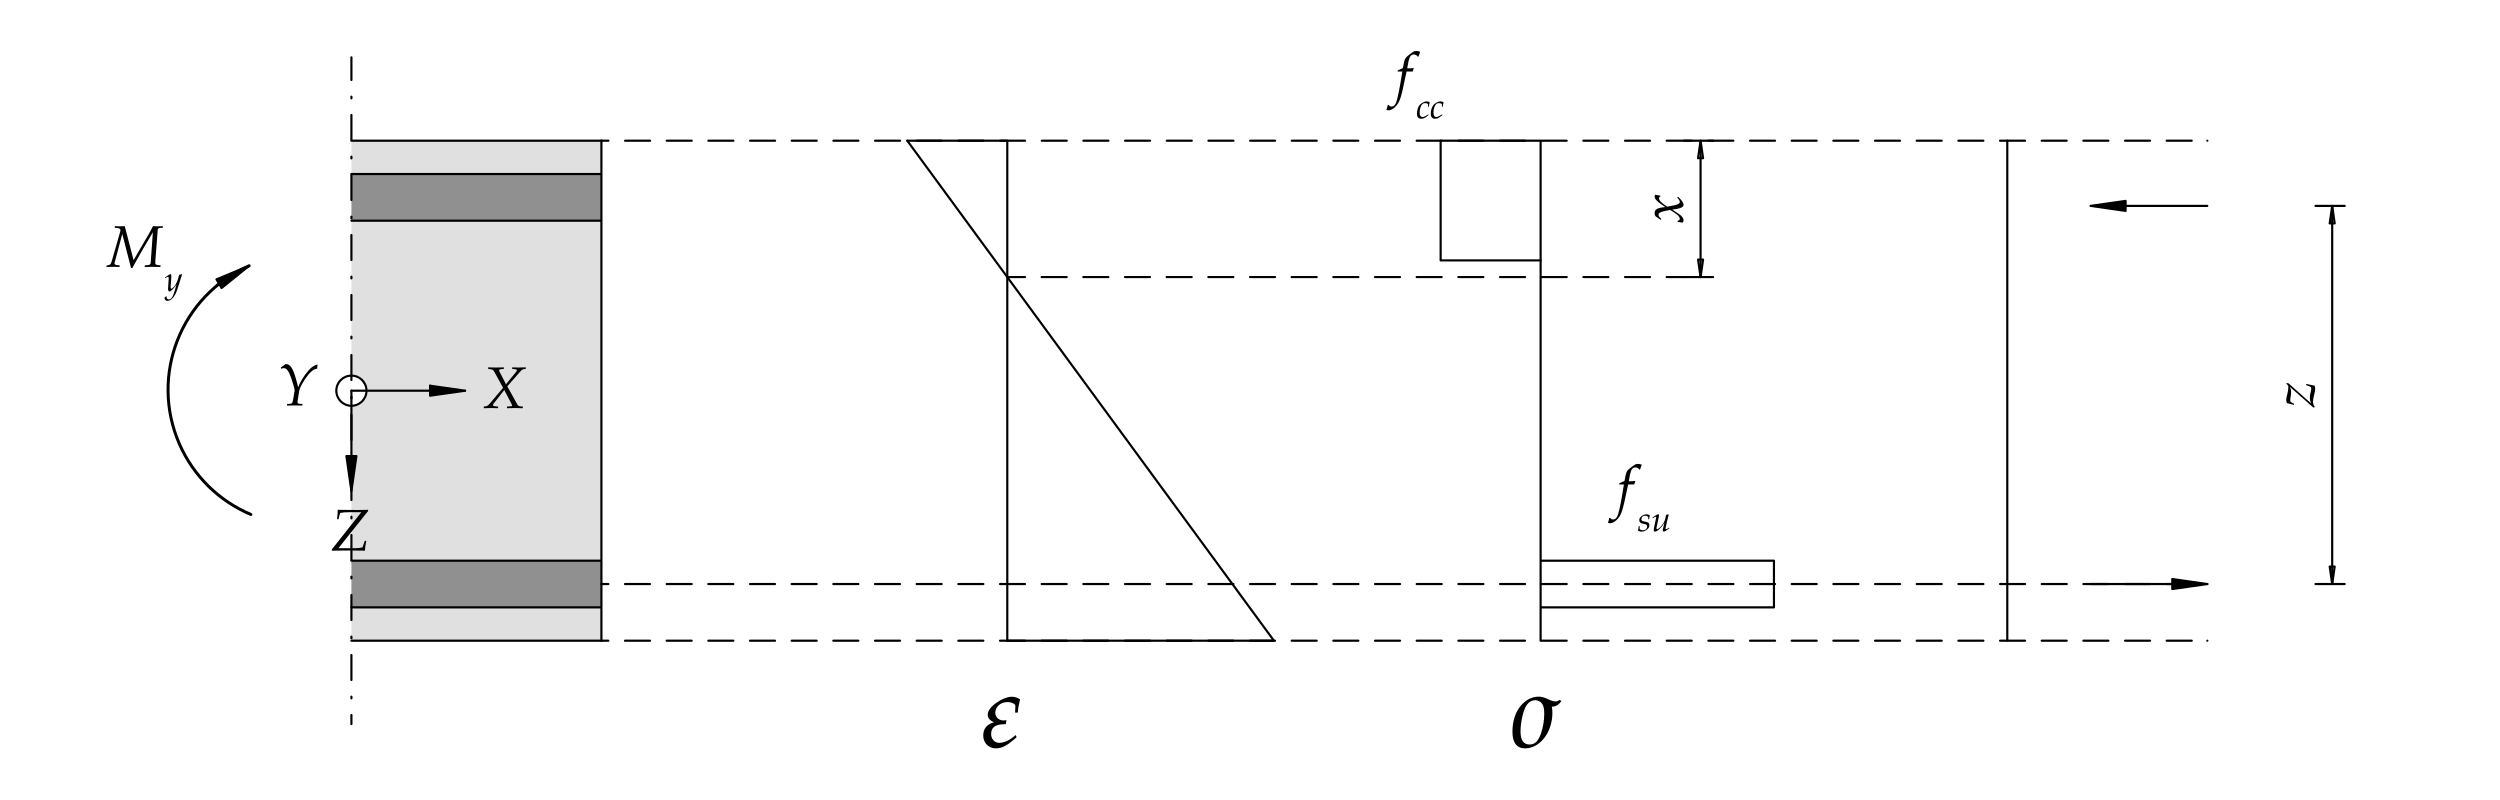
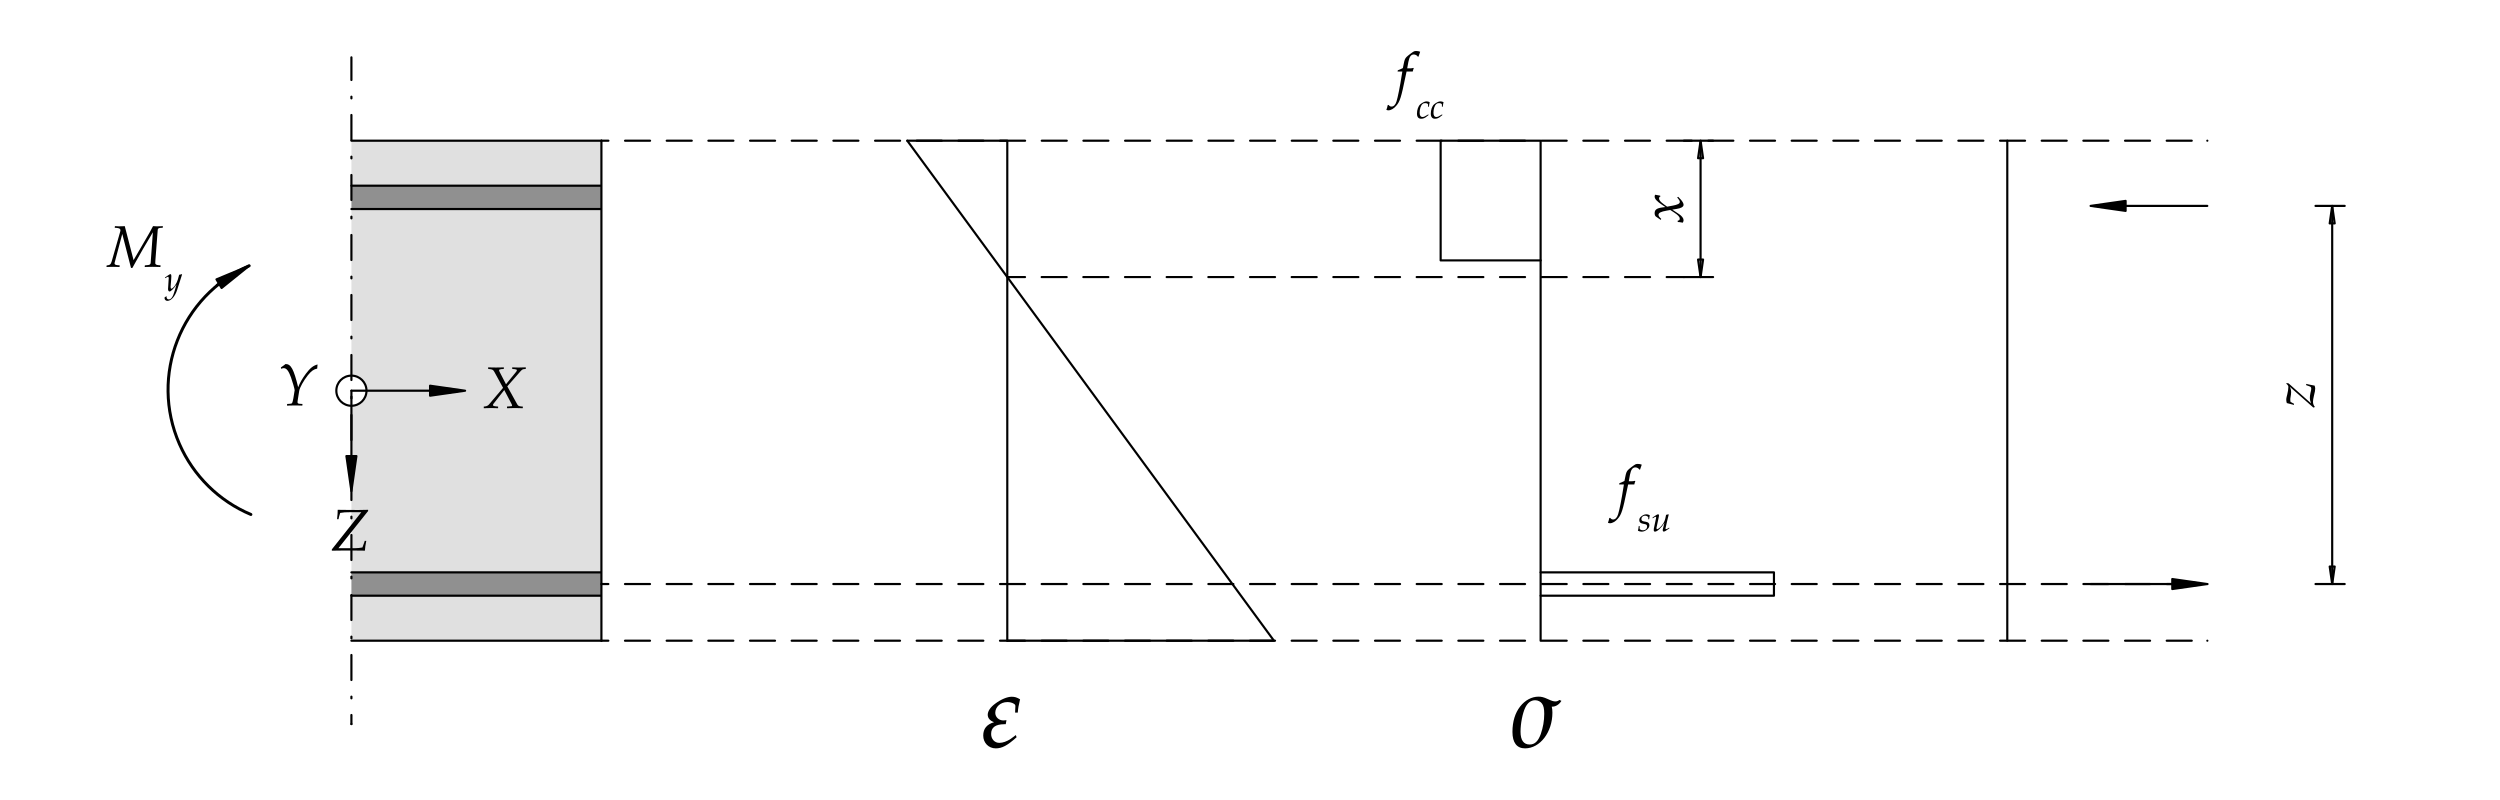
<svg xmlns="http://www.w3.org/2000/svg" version="1.1" id="svg1" width="566.929" height="181.417" viewBox="0 0 566.929 181.417">
  <defs id="defs1">
-     <clipPath clipPathUnits="userSpaceOnUse" id="clipPath19">
-       <path d="M -0.004,-0.001 V 136.064 H 425.201 V -0.001 H -0.004" transform="matrix(1,0,0,-1,-18.29656,90.6814)" clip-rule="evenodd" id="path19" />
-     </clipPath>
    <clipPath clipPathUnits="userSpaceOnUse" id="clipPath20">
-       <path d="M -0.004,-0.001 V 136.064 H 425.201 V -0.001 H -0.004" transform="matrix(1,0,0,-1,-28.03186,86.54754)" clip-rule="evenodd" id="path20" />
+       <path d="M -0.004,-0.001 V 136.064 H 425.201 V -0.001 H -0.004" transform="matrix(0,1,1,0,-66.75849,-393.6555)" clip-rule="evenodd" id="path20" />
    </clipPath>
    <clipPath clipPathUnits="userSpaceOnUse" id="clipPath22">
-       <path d="M -0.004,-0.001 V 136.064 H 425.201 V -0.001 H -0.004" transform="matrix(0,1,1,0,-66.75849,-393.6555)" clip-rule="evenodd" id="path22" />
+       <path d="M -0.004,-0.001 V 136.064 H 425.201 V -0.001 H -0.004" transform="matrix(1,0,0,-1,-166.8521,9.093408)" clip-rule="evenodd" id="path22" />
+     </clipPath>
+     <clipPath clipPathUnits="userSpaceOnUse" id="clipPath23">
+       <path d="M -0.004,-0.001 V 136.064 H 425.201 V -0.001 H -0.004" transform="matrix(1,0,0,-1,-256.3915,9.093408)" clip-rule="evenodd" id="path23" />
    </clipPath>
    <clipPath clipPathUnits="userSpaceOnUse" id="clipPath24">
-       <path d="M -0.004,-0.001 V 136.064 H 425.201 V -0.001 H -0.004" transform="matrix(1,0,0,-1,-166.8521,9.093408)" clip-rule="evenodd" id="path24" />
+       <path d="M -0.004,-0.001 V 136.064 H 425.201 V -0.001 H -0.004" transform="matrix(1,0,0,-1,-237.413,120.063)" clip-rule="evenodd" id="path24" />
    </clipPath>
    <clipPath clipPathUnits="userSpaceOnUse" id="clipPath25">
-       <path d="M -0.004,-0.001 V 136.064 H 425.201 V -0.001 H -0.004" transform="matrix(1,0,0,-1,-256.3915,9.093408)" clip-rule="evenodd" id="path25" />
-     </clipPath>
-     <clipPath clipPathUnits="userSpaceOnUse" id="clipPath26">
-       <path d="M -0.004,-0.001 V 136.064 H 425.201 V -0.001 H -0.004" transform="matrix(1,0,0,-1,-237.413,120.063)" clip-rule="evenodd" id="path26" />
+       <path d="M -0.004,-0.001 V 136.064 H 425.201 V -0.001 H -0.004" transform="matrix(1,0,0,-1,-240.8407,115.9291)" clip-rule="evenodd" id="path25" />
    </clipPath>
    <clipPath clipPathUnits="userSpaceOnUse" id="clipPath27">
-       <path d="M -0.004,-0.001 V 136.064 H 425.201 V -0.001 H -0.004" transform="matrix(1,0,0,-1,-240.8407,115.9291)" clip-rule="evenodd" id="path27" />
+       <path d="M -0.004,-0.001 V 136.064 H 425.201 V -0.001 H -0.004" transform="matrix(0,1,1,0,-98.09908,-286.2312)" clip-rule="evenodd" id="path27" />
    </clipPath>
    <clipPath clipPathUnits="userSpaceOnUse" id="clipPath29">
-       <path d="M -0.004,-0.001 V 136.064 H 425.201 V -0.001 H -0.004" transform="matrix(0,1,1,0,-98.09908,-286.2312)" clip-rule="evenodd" id="path29" />
+       <path d="M -0.004,-0.001 V 136.064 H 425.201 V -0.001 H -0.004" transform="matrix(1,0,0,-1,-275.0986,49.83521)" clip-rule="evenodd" id="path29" />
+     </clipPath>
+     <clipPath clipPathUnits="userSpaceOnUse" id="clipPath30">
+       <path d="M -0.004,-0.001 V 136.064 H 425.201 V -0.001 H -0.004" transform="matrix(1,0,0,-1,-278.5263,45.70135)" clip-rule="evenodd" id="path30" />
    </clipPath>
    <clipPath clipPathUnits="userSpaceOnUse" id="clipPath31">
-       <path d="M -0.004,-0.001 V 136.064 H 425.201 V -0.001 H -0.004" transform="matrix(1,0,0,-1,-275.0986,49.83521)" clip-rule="evenodd" id="path31" />
+       <path d="M -0.004,-0.001 V 136.064 H 425.201 V -0.001 H -0.004" transform="matrix(1,0,0,-1,-18.29656,90.6814)" clip-rule="evenodd" id="path31" />
    </clipPath>
    <clipPath clipPathUnits="userSpaceOnUse" id="clipPath32">
-       <path d="M -0.004,-0.001 V 136.064 H 425.201 V -0.001 H -0.004" transform="matrix(1,0,0,-1,-278.5263,45.70135)" clip-rule="evenodd" id="path32" />
+       <path d="M -0.004,-0.001 V 136.064 H 425.201 V -0.001 H -0.004" transform="matrix(1,0,0,-1,-28.03186,86.54754)" clip-rule="evenodd" id="path32" />
    </clipPath>
    <clipPath clipPathUnits="userSpaceOnUse" id="clipPath33">
      <path d="M -0.004,-0.001 V 136.064 H 425.201 V -0.001 H -0.004" transform="matrix(1,0,0,-1,-56.23464,42.43492)" clip-rule="evenodd" id="path33" />
    </clipPath>
    <clipPath clipPathUnits="userSpaceOnUse" id="clipPath34">
      <path d="M -0.004,-0.001 V 136.064 H 425.201 V -0.001 H -0.004" transform="matrix(1,0,0,-1,-82.0757,66.66509)" clip-rule="evenodd" id="path34" />
    </clipPath>
    <clipPath clipPathUnits="userSpaceOnUse" id="clipPath35">
      <path d="M -0.004,-0.001 V 136.064 H 425.201 V -0.001 H -0.004" transform="matrix(1,0,0,-1,-47.25941,67.10568)" clip-rule="evenodd" id="path35" />
    </clipPath>
  </defs>
  <g id="layer-MC0">
-     <path id="path1" d="m 59.768,32.763 h 42.52 v 7.937 H 59.768 Z m 0,73.701 v -7.937 h 42.52 v 7.937 z" style="fill:#909090;fill-opacity:1;fill-rule:nonzero;stroke:none" transform="matrix(1.333333,0,0,-1.333333,0,181.4173)" />
-     <path id="path2" d="m 59.768,106.463 h 42.52 v 5.669 H 59.768 Z m 1.649,-34.885 0.316,-0.316 0.256,-0.366 0.189,-0.405 0.116,-0.432 0.039,-0.445 -0.039,-0.445 -0.116,-0.432 -0.189,-0.405 -0.256,-0.366 -0.316,-0.316 -0.366,-0.256 -0.405,-0.189 -0.432,-0.116 -0.445,-0.039 V 40.7 h 42.52 V 98.526 H 59.768 V 72.178 l 0.445,-0.039 0.432,-0.116 0.405,-0.189 z m 40.871,-44.485 v 5.669 H 59.768 v -5.669 z" style="fill:#e0e0e0;fill-opacity:1;fill-rule:nonzero;stroke:none" transform="matrix(1.333333,0,0,-1.333333,0,181.4173)" />
+     <path id="path1" d="m 59.768,34.747 h 42.52 v 3.969 H 59.768 Z m 0,69.732 v -3.969 h 42.52 v 3.969 z" style="fill:#909090;fill-opacity:1;fill-rule:nonzero;stroke:none" transform="matrix(1.333333,0,0,-1.333333,0,181.4173)" />
+     <path id="path2" d="m 59.768,104.479 h 42.52 v 7.654 H 59.768 Z m 2.526,-34.421 0.039,-0.445 -0.039,-0.445 -0.116,-0.432 -0.189,-0.405 -0.256,-0.366 -0.316,-0.316 -0.366,-0.256 -0.405,-0.189 -0.432,-0.116 -0.445,-0.039 V 38.715 h 42.52 v 61.795 H 59.768 V 72.178 l 0.445,-0.039 0.432,-0.116 0.405,-0.189 0.366,-0.256 0.316,-0.316 0.256,-0.366 0.189,-0.405 z m 39.993,-42.965 v 7.654 H 59.768 v -7.654 z" style="fill:#e0e0e0;fill-opacity:1;fill-rule:nonzero;stroke:none" transform="matrix(1.333333,0,0,-1.333333,0,181.4173)" />
  </g>
-   <path id="path3" d="m 59.768,12.92 v 1.537 m 0,5.953 v 4.252 m 0,5.953 v 4.252 m 0,5.953 v 4.252 m 0,5.953 v 4.252 m 0,5.953 v 4.252 m 0,5.953 v 4.252 m 0,5.953 v 4.252 m 0,5.953 v 4.252 m 0,5.953 v 4.252 m 0,5.953 v 4.252 m 0,5.953 v 3.849 m 0,-109.015 v 0.283 m 0,9.921 v 0.283 m 0,9.921 v 0.283 m 0,9.921 v 0.283 m 0,9.921 v 0.283 m 0,9.921 v 0.283 m 0,9.921 v 0.283 m 0,9.921 v 0.283 m 0,9.921 v 0.283 m 0,9.921 v 0.283 m 0,9.921 v 0.283 m 0,-106.702 v 0 m 0,113.386 v 0" style="fill:none;stroke:#000000;stroke-width:0.368;stroke-linecap:round;stroke-linejoin:round;stroke-miterlimit:10;stroke-dasharray:none;stroke-opacity:1" transform="matrix(1.333333,0,0,-1.333333,0,181.4173)" />
-   <path id="path4" d="M 42.371,90.859 C 30.726,85.761 25.42,72.187 30.519,60.542 m 0,0 C 32.884,55.14 37.233,50.852 42.668,48.562" style="fill:none;stroke:#000000;stroke-width:0.51;stroke-linecap:round;stroke-linejoin:round;stroke-miterlimit:10;stroke-dasharray:none;stroke-opacity:1" transform="matrix(1.333333,0,0,-1.333333,0,181.4173)" />
-   <path id="path5" d="m 39.935,89.41 2.436,1.449 m -5.116,-3.044 -0.365,-0.217 m 5.481,3.261 v 0 l -5.551,-2.313 0.87,-1.462 4.681,3.774" style="fill:none;stroke:#000000;stroke-width:0.368;stroke-linecap:round;stroke-linejoin:round;stroke-miterlimit:10;stroke-dasharray:none;stroke-opacity:1" transform="matrix(1.333333,0,0,-1.333333,0,181.4173)" />
-   <path id="path6" d="m 37.69,87.085 4.681,3.774 -5.551,-2.313 z" style="fill:#000000;fill-opacity:1;fill-rule:nonzero;stroke:none" transform="matrix(1.333333,0,0,-1.333333,0,181.4173)" />
-   <path id="path7" d="m 62.333,69.613 c 0,1.417 -1.149,2.565 -2.565,2.565 m 0,0 c -1.417,0 -2.565,-1.149 -2.565,-2.565 m 0,0 c 0,-1.417 1.149,-2.565 2.565,-2.565 m 0,0 c 1.417,0 2.565,1.149 2.565,2.565" style="fill:none;stroke:#000000;stroke-width:0.368;stroke-linecap:round;stroke-linejoin:round;stroke-miterlimit:10;stroke-dasharray:none;stroke-opacity:1" transform="matrix(1.333333,0,0,-1.333333,0,181.4173)" />
-   <path id="path8" d="m 59.768,112.133 h 42.52 M 59.768,27.093 h 42.52 m -42.52,13.606 h 42.52 m -42.52,-7.937 h 42.52 M 59.768,98.526 h 42.52 m -42.52,7.937 h 42.52 m 0,5.669 V 27.093 m 69.029,85.039 V 27.093 m 90.709,85.039 V 27.093 m 0,13.606 h 39.685 v -7.937 h -39.685 m -107.717,79.37 h 17.008 m 73.701,0 h 17.008 m 79.37,0 V 27.093 m 14.173,9.638 h 19.843 m -5.953,0 h -0.425 m 6.378,0 v 0 l -5.953,0.85 v -1.701 l 5.953,0.85" style="fill:none;stroke:#000000;stroke-width:0.368;stroke-linecap:round;stroke-linejoin:round;stroke-miterlimit:10;stroke-dasharray:none;stroke-opacity:1" transform="matrix(1.333333,0,0,-1.333333,0,181.4173)" />
-   <path id="path9" d="m 369.458,35.881 5.953,0.85 -5.953,0.85 z" style="fill:#000000;fill-opacity:1;fill-rule:nonzero;stroke:none" transform="matrix(1.333333,0,0,-1.333333,0,181.4173)" />
-   <path id="path10" d="m 375.411,101.044 h -19.843 m 5.953,0 h 0.425 m -6.378,0 v 0 l 5.953,-0.85 v 1.701 l -5.953,-0.85" style="fill:none;stroke:#000000;stroke-width:0.368;stroke-linecap:round;stroke-linejoin:round;stroke-miterlimit:10;stroke-dasharray:none;stroke-opacity:1" transform="matrix(1.333333,0,0,-1.333333,0,181.4173)" />
-   <path id="path11" d="m 361.521,101.894 -5.953,-0.85 5.953,-0.85 z" style="fill:#000000;fill-opacity:1;fill-rule:nonzero;stroke:none" transform="matrix(1.333333,0,0,-1.333333,0,181.4173)" />
-   <path id="path12" d="m 102.287,36.731 h 1.177 m 2.835,0 h 4.252 m 2.835,0 h 4.252 m 2.835,0 h 4.252 m 2.835,0 h 4.252 m 2.835,0 h 4.252 m 2.835,0 h 4.252 m 2.835,0 h 4.252 m 2.835,0 h 4.252 m 2.835,0 h 4.252 m 2.835,0 h 4.252 m 2.835,0 h 4.252 m 2.835,0 h 4.252 m 2.835,0 h 4.252 m 2.835,0 h 4.252 m 2.835,0 h 4.252 m 2.835,0 h 4.252 m 2.835,0 h 4.252 m 2.835,0 h 4.252 m 2.835,0 h 4.252 m 2.835,0 h 4.252 m 2.835,0 h 4.252 m 2.835,0 h 4.252 m 2.835,0 h 4.252 m 2.835,0 h 4.252 m 2.835,0 h 4.252 m 2.835,0 h 4.252 m 2.835,0 h 4.252 m 2.835,0 h 4.252 m 2.835,0 h 4.252 m 2.835,0 h 4.252 m 2.835,0 h 4.252 m 2.835,0 h 4.252 m 2.835,0 h 4.252 m 2.835,0 h 4.252 m 2.835,0 h 4.252 m 2.835,0 h 4.252 m 2.835,0 h 4.252 m 2.835,0 h 4.252 m -270.469,0 v 0 m 273.124,0 v 0 M 102.287,27.093 h 1.177 m 2.835,0 h 4.252 m 2.835,0 h 4.252 m 2.835,0 h 4.252 m 2.835,0 h 4.252 m 2.835,0 h 4.252 m 2.835,0 h 4.252 m 2.835,0 h 4.252 m 2.835,0 h 4.252" style="fill:none;stroke:#000000;stroke-width:0.368;stroke-linecap:round;stroke-linejoin:round;stroke-miterlimit:10;stroke-dasharray:none;stroke-opacity:1" transform="matrix(1.333333,0,0,-1.333333,0,181.4173)" />
-   <path id="path13" d="m 162.992,27.093 h 4.252 m 2.835,0 h 4.252 m 2.835,0 h 4.252 m 2.835,0 h 4.252 m 2.835,0 h 4.252 m 2.835,0 h 4.252 m 2.835,0 h 4.252 m 2.835,0 h 4.252 m 2.835,0 h 4.252 m 2.835,0 h 4.252 m 2.835,0 h 4.252 m 2.835,0 h 4.252 m 2.835,0 h 4.252 m 2.835,0 h 4.252 m 2.835,0 h 4.252 m 2.835,0 h 4.252 m 2.835,0 h 4.252 m 2.835,0 h 4.252 m 2.835,0 h 4.252 m 2.835,0 h 4.252 m 2.835,0 h 4.252 m 2.835,0 h 4.252 m 2.835,0 h 4.252 m 2.835,0 h 4.252 m 2.835,0 h 4.252 m 2.835,0 h 4.252 m 2.835,0 h 4.252 m 2.835,0 h 4.252 m 2.835,0 h 4.252 m 2.835,0 h 4.252 m -270.469,0 v 0 m 273.124,0 v 0 m -273.124,85.039 h 1.177 m 2.835,0 h 4.252 m 2.835,0 h 4.252 m 2.835,0 h 4.252 m 2.835,0 h 4.252 m 2.835,0 h 4.252 m 2.835,0 h 4.252 m 2.835,0 h 4.252 m 2.835,0 h 4.252 m 2.835,0 h 4.252 m 2.835,0 h 4.252 m 2.835,0 h 4.252 m 2.835,0 h 4.252 m 2.835,0 h 4.252 m 2.835,0 h 4.252 m 2.835,0 h 4.252 m 2.835,0 h 4.252 m 2.835,0 h 4.252" style="fill:none;stroke:#000000;stroke-width:0.368;stroke-linecap:round;stroke-linejoin:round;stroke-miterlimit:10;stroke-dasharray:none;stroke-opacity:1" transform="matrix(1.333333,0,0,-1.333333,0,181.4173)" />
-   <path id="path14" d="m 226.772,112.133 h 4.252 m 2.835,0 h 4.252 m 2.835,0 h 4.252 m 2.835,0 h 4.252 m 2.835,0 h 4.252 m 2.835,0 h 4.252 m 2.835,0 h 4.252 m 2.835,0 h 4.252 m 2.835,0 h 4.252 m 2.835,0 h 4.252 m 2.835,0 h 4.252 m 2.835,0 h 4.252 m 2.835,0 h 4.252 m 2.835,0 h 4.252 m 2.835,0 h 4.252 m 2.835,0 h 4.252 m 2.835,0 h 4.252 m 2.835,0 h 4.252 m 2.835,0 h 4.252 m 2.835,0 h 4.252 m 2.835,0 h 4.252 m -270.469,0 v 0 m 273.124,0 v 0 M 171.317,27.093 h 45.354 l -62.362,85.039 m 17.008,-23.193 h 3.014 m 2.835,0 h 4.252 m 2.835,0 h 4.252 m 2.835,0 h 4.252 m 2.835,0 h 4.252 m 2.835,0 h 4.252 m 2.835,0 h 4.252 m 2.835,0 h 4.252 m 2.835,0 h 4.252 m 2.835,0 h 4.252 m 2.835,0 h 4.252 m 2.835,0 h 4.252 m 2.835,0 h 4.252 m 2.835,0 h 4.252 m 2.835,0 h 4.252 m 2.835,0 h 4.252 m 2.835,0 h 2.932 m -115.08,0 v 0 m 115.08,0 v 0 m -41.379,2.835 v 20.358 m 0,-20.358 h 17.008 M 59.768,69.613 H 79.1 m -5.953,0 h -0.425 m 6.378,0 v 0 l -5.953,0.85" style="fill:none;stroke:#000000;stroke-width:0.368;stroke-linecap:round;stroke-linejoin:round;stroke-miterlimit:10;stroke-dasharray:none;stroke-opacity:1" transform="matrix(1.333333,0,0,-1.333333,0,181.4173)" />
-   <path id="path15" d="M 73.147,70.463 V 68.763 L 79.1,69.613" style="fill:none;stroke:#000000;stroke-width:0.368;stroke-linecap:round;stroke-linejoin:round;stroke-miterlimit:10;stroke-dasharray:none;stroke-opacity:1" transform="matrix(1.333333,0,0,-1.333333,0,181.4173)" />
+   <path id="path3" d="M 171.317,112.133 V 27.093 m 90.709,85.039 V 27.093 m -107.717,85.039 h 17.008 m 73.701,0 h 17.008 m 79.37,0 V 27.093 m 14.173,9.638 h 19.843 m -5.953,0 h -0.425 m 6.378,0 v 0 l -5.953,0.85 v -1.701 l 5.953,0.85" style="fill:none;stroke:#000000;stroke-width:0.368;stroke-linecap:round;stroke-linejoin:round;stroke-miterlimit:10;stroke-dasharray:none;stroke-opacity:1" transform="matrix(1.333333,0,0,-1.333333,0,181.4173)" />
+   <path id="path4" d="m 369.458,35.881 5.953,0.85 -5.953,0.85 z" style="fill:#000000;fill-opacity:1;fill-rule:nonzero;stroke:none" transform="matrix(1.333333,0,0,-1.333333,0,181.4173)" />
+   <path id="path5" d="m 375.411,101.044 h -19.843 m 5.953,0 h 0.425 m -6.378,0 v 0 l 5.953,-0.85 v 1.701 l -5.953,-0.85" style="fill:none;stroke:#000000;stroke-width:0.368;stroke-linecap:round;stroke-linejoin:round;stroke-miterlimit:10;stroke-dasharray:none;stroke-opacity:1" transform="matrix(1.333333,0,0,-1.333333,0,181.4173)" />
+   <path id="path6" d="m 361.521,101.894 -5.953,-0.85 5.953,-0.85 z" style="fill:#000000;fill-opacity:1;fill-rule:nonzero;stroke:none" transform="matrix(1.333333,0,0,-1.333333,0,181.4173)" />
+   <path id="path7" d="m 102.287,36.731 h 1.177 m 2.835,0 h 4.252 m 2.835,0 h 4.252 m 2.835,0 h 4.252 m 2.835,0 h 4.252 m 2.835,0 h 4.252 m 2.835,0 h 4.252 m 2.835,0 h 4.252 m 2.835,0 h 4.252 m 2.835,0 h 4.252 m 2.835,0 h 4.252 m 2.835,0 h 4.252 m 2.835,0 h 4.252 m 2.835,0 h 4.252 m 2.835,0 h 4.252 m 2.835,0 h 4.252 m 2.835,0 h 4.252 m 2.835,0 h 4.252 m 2.835,0 h 4.252 m 2.835,0 h 4.252 m 2.835,0 h 4.252 m 2.835,0 h 4.252 m 2.835,0 h 4.252 m 2.835,0 h 4.252 m 2.835,0 h 4.252 m 2.835,0 h 4.252 m 2.835,0 h 4.252 m 2.835,0 h 4.252 m 2.835,0 h 4.252 m 2.835,0 h 4.252 m 2.835,0 h 4.252 m 2.835,0 h 4.252 m 2.835,0 h 4.252 m 2.835,0 h 4.252 m 2.835,0 h 4.252 m 2.835,0 h 4.252 m 2.835,0 h 4.252 m 2.835,0 h 4.252 m 2.835,0 h 4.252 m -270.469,0 v 0 m 273.124,0 v 0 M 102.287,27.093 h 1.177 m 2.835,0 h 4.252 m 2.835,0 h 4.252 m 2.835,0 h 4.252 m 2.835,0 h 4.252 m 2.835,0 h 4.252 m 2.835,0 h 4.252 m 2.835,0 h 4.252 m 2.835,0 h 4.252" style="fill:none;stroke:#000000;stroke-width:0.368;stroke-linecap:round;stroke-linejoin:round;stroke-miterlimit:10;stroke-dasharray:none;stroke-opacity:1" transform="matrix(1.333333,0,0,-1.333333,0,181.4173)" />
+   <path id="path8" d="m 162.992,27.093 h 4.252 m 2.835,0 h 4.252 m 2.835,0 h 4.252 m 2.835,0 h 4.252 m 2.835,0 h 4.252 m 2.835,0 h 4.252 m 2.835,0 h 4.252 m 2.835,0 h 4.252 m 2.835,0 h 4.252 m 2.835,0 h 4.252 m 2.835,0 h 4.252 m 2.835,0 h 4.252 m 2.835,0 h 4.252 m 2.835,0 h 4.252 m 2.835,0 h 4.252 m 2.835,0 h 4.252 m 2.835,0 h 4.252 m 2.835,0 h 4.252 m 2.835,0 h 4.252 m 2.835,0 h 4.252 m 2.835,0 h 4.252 m 2.835,0 h 4.252 m 2.835,0 h 4.252 m 2.835,0 h 4.252 m 2.835,0 h 4.252 m 2.835,0 h 4.252 m 2.835,0 h 4.252 m 2.835,0 h 4.252 m 2.835,0 h 4.252 m 2.835,0 h 4.252 m -270.469,0 v 0 m 273.124,0 v 0 m -273.124,85.039 h 1.177 m 2.835,0 h 4.252 m 2.835,0 h 4.252 m 2.835,0 h 4.252 m 2.835,0 h 4.252 m 2.835,0 h 4.252 m 2.835,0 h 4.252 m 2.835,0 h 4.252 m 2.835,0 h 4.252 m 2.835,0 h 4.252 m 2.835,0 h 4.252 m 2.835,0 h 4.252 m 2.835,0 h 4.252 m 2.835,0 h 4.252 m 2.835,0 h 4.252 m 2.835,0 h 4.252 m 2.835,0 h 4.252 m 2.835,0 h 4.252" style="fill:none;stroke:#000000;stroke-width:0.368;stroke-linecap:round;stroke-linejoin:round;stroke-miterlimit:10;stroke-dasharray:none;stroke-opacity:1" transform="matrix(1.333333,0,0,-1.333333,0,181.4173)" />
+   <path id="path9" d="m 226.772,112.133 h 4.252 m 2.835,0 h 4.252 m 2.835,0 h 4.252 m 2.835,0 h 4.252 m 2.835,0 h 4.252 m 2.835,0 h 4.252 m 2.835,0 h 4.252 m 2.835,0 h 4.252 m 2.835,0 h 4.252 m 2.835,0 h 4.252 m 2.835,0 h 4.252 m 2.835,0 h 4.252 m 2.835,0 h 4.252 m 2.835,0 h 4.252 m 2.835,0 h 4.252 m 2.835,0 h 4.252 m 2.835,0 h 4.252 m 2.835,0 h 4.252 m 2.835,0 h 4.252 m 2.835,0 h 4.252 m 2.835,0 h 4.252 m -270.469,0 v 0 m 273.124,0 v 0 M 171.317,27.093 h 45.354 l -62.362,85.039 m 17.008,-23.193 h 3.014 m 2.835,0 h 4.252 m 2.835,0 h 4.252 m 2.835,0 h 4.252 m 2.835,0 h 4.252 m 2.835,0 h 4.252 m 2.835,0 h 4.252 m 2.835,0 h 4.252 m 2.835,0 h 4.252 m 2.835,0 h 4.252 m 2.835,0 h 4.252 m 2.835,0 h 4.252 m 2.835,0 h 4.252 m 2.835,0 h 4.252 m 2.835,0 h 4.252 m 2.835,0 h 4.252 m 2.835,0 h 2.932 m -115.08,0 v 0 m 115.08,0 v 0 m -41.379,2.835 v 20.358 m 0,-20.358 h 17.008 M 59.768,12.92 v 1.537 m 0,5.953 v 4.252 m 0,5.953 v 4.252 m 0,5.953 v 4.252" style="fill:none;stroke:#000000;stroke-width:0.368;stroke-linecap:round;stroke-linejoin:round;stroke-miterlimit:10;stroke-dasharray:none;stroke-opacity:1" transform="matrix(1.333333,0,0,-1.333333,0,181.4173)" />
+   <path id="path10" d="m 59.768,51.024 v 4.252 m 0,5.953 v 4.252 m 0,5.953 v 4.252 m 0,5.953 v 4.252 m 0,5.953 v 4.252 m 0,5.953 v 4.252 m 0,5.953 v 4.252 m 0,5.953 v 3.849 m 0,-109.015 v 0.283 m 0,9.921 v 0.283 m 0,9.921 v 0.283 m 0,9.921 v 0.283 m 0,9.921 v 0.283 m 0,9.921 v 0.283 m 0,9.921 v 0.283 m 0,9.921 v 0.283 m 0,9.921 v 0.283 m 0,9.921 v 0.283 m 0,9.921 v 0.283 m 0,-106.702 v 0 m 0,113.386 v 0" style="fill:none;stroke:#000000;stroke-width:0.368;stroke-linecap:round;stroke-linejoin:round;stroke-miterlimit:10;stroke-dasharray:none;stroke-opacity:1" transform="matrix(1.333333,0,0,-1.333333,0,181.4173)" />
+   <path id="path11" d="M 42.371,90.859 C 30.726,85.761 25.42,72.187 30.519,60.542 m 0,0 C 32.884,55.14 37.233,50.852 42.668,48.562" style="fill:none;stroke:#000000;stroke-width:0.51;stroke-linecap:round;stroke-linejoin:round;stroke-miterlimit:10;stroke-dasharray:none;stroke-opacity:1" transform="matrix(1.333333,0,0,-1.333333,0,181.4173)" />
+   <path id="path12" d="m 39.935,89.41 2.436,1.449 m -5.116,-3.044 -0.365,-0.217 m 5.481,3.261 v 0 l -5.551,-2.313 0.87,-1.462 4.681,3.774" style="fill:none;stroke:#000000;stroke-width:0.368;stroke-linecap:round;stroke-linejoin:round;stroke-miterlimit:10;stroke-dasharray:none;stroke-opacity:1" transform="matrix(1.333333,0,0,-1.333333,0,181.4173)" />
+   <path id="path13" d="m 37.69,87.085 4.681,3.774 -5.551,-2.313 z" style="fill:#000000;fill-opacity:1;fill-rule:nonzero;stroke:none" transform="matrix(1.333333,0,0,-1.333333,0,181.4173)" />
+   <path id="path14" d="m 62.333,69.613 c 0,1.417 -1.149,2.565 -2.565,2.565 m 0,0 c -1.417,0 -2.565,-1.149 -2.565,-2.565 m 0,0 c 0,-1.417 1.149,-2.565 2.565,-2.565 m 0,0 c 1.417,0 2.565,1.149 2.565,2.565" style="fill:none;stroke:#000000;stroke-width:0.368;stroke-linecap:round;stroke-linejoin:round;stroke-miterlimit:10;stroke-dasharray:none;stroke-opacity:1" transform="matrix(1.333333,0,0,-1.333333,0,181.4173)" />
+   <path id="path15" d="m 59.768,112.133 h 42.52 M 59.768,27.093 h 42.52 m 0,85.039 V 27.093 m -42.52,73.417 h 42.52 m -42.52,3.969 h 42.52 M 59.768,38.715 h 42.52 M 59.768,34.747 h 42.52 m 159.738,3.969 h 39.685 m 0,-3.969 h -39.685 m 39.685,3.969 V 34.747 M 59.768,69.613 H 79.1 m -5.953,0 h -0.425 m 6.378,0 v 0 l -5.953,0.85 v -1.701 l 5.953,0.85" style="fill:none;stroke:#000000;stroke-width:0.368;stroke-linecap:round;stroke-linejoin:round;stroke-miterlimit:10;stroke-dasharray:none;stroke-opacity:1" transform="matrix(1.333333,0,0,-1.333333,0,181.4173)" />
  <path id="path16" d="m 73.147,68.763 5.953,0.85 -5.953,0.85 z" style="fill:#000000;fill-opacity:1;fill-rule:nonzero;stroke:none" transform="matrix(1.333333,0,0,-1.333333,0,181.4173)" />
  <path id="path17" d="M 59.768,69.613 V 52.542 m 0,5.953 v 0.425 m 0,-6.378 v 0 l 0.85,5.953 h -1.701 l 0.85,-5.953" style="fill:none;stroke:#000000;stroke-width:0.368;stroke-linecap:round;stroke-linejoin:round;stroke-miterlimit:10;stroke-dasharray:none;stroke-opacity:1" transform="matrix(1.333333,0,0,-1.333333,0,181.4173)" />
  <path id="path18" d="m 58.917,58.495 0.85,-5.953 0.85,5.953 z" style="fill:#000000;fill-opacity:1;fill-rule:nonzero;stroke:none" transform="matrix(1.333333,0,0,-1.333333,0,181.4173)" />
-   <text id="text18" xml:space="preserve" transform="matrix(1.333333,0,0,1.333333,24.39541,60.5088)" clip-path="url(#clipPath19)">
-     <tspan style="font-style:italic;font-variant:normal;font-weight:normal;font-stretch:normal;font-size:10.007px;font-family:'Palatino Linotype';writing-mode:lr-tb;fill:#000000;fill-opacity:1;fill-rule:nonzero;stroke:none" x="0" y="0" id="tspan18">M</tspan>
+   <path id="path19" d="m 396.656,36.731 -0.425,2.976 h 0.85 l -0.425,-2.976 m 0,64.313 -0.425,-2.976 h 0.85 l -0.425,2.976 m 0,-64.313 h -2.126 m 2.126,0 h 2.126 m -2.126,64.313 h -2.126 m 2.126,0 h 2.126 m -2.126,-64.313 h -2.835 m 2.835,64.313 h -2.835 m 2.835,-64.313 v 0 m 0,64.313 v 0" style="fill:none;stroke:#000000;stroke-width:0.368;stroke-linecap:round;stroke-linejoin:round;stroke-miterlimit:10;stroke-dasharray:none;stroke-opacity:1" transform="matrix(1.333333,0,0,-1.333333,0,181.4173)" />
+   <text id="text19" xml:space="preserve" transform="matrix(0,-1.333333,1.333333,0,524.874,92.40601)" clip-path="url(#clipPath20)">
+     <tspan style="font-style:italic;font-variant:normal;font-weight:normal;font-stretch:normal;font-size:10.007px;font-family:'Palatino Linotype';writing-mode:lr-tb;fill:#000000;fill-opacity:1;fill-rule:nonzero;stroke:none" x="0" y="0" id="tspan19">z</tspan>
  </text>
-   <text id="text19" xml:space="preserve" transform="matrix(1.333333,0,0,1.333333,37.37581,66.02061)" clip-path="url(#clipPath20)">
-     <tspan style="font-style:italic;font-variant:normal;font-weight:normal;font-stretch:normal;font-size:6.004px;font-family:'Palatino Linotype';writing-mode:lr-tb;fill:#000000;fill-opacity:1;fill-rule:nonzero;stroke:none" x="0" y="0" id="tspan19">y</tspan>
+   <path id="path21" d="m 396.656,36.731 v 64.313" style="fill:none;stroke:#000000;stroke-width:0.368;stroke-linecap:round;stroke-linejoin:round;stroke-miterlimit:10;stroke-dasharray:none;stroke-opacity:1" transform="matrix(1.333333,0,0,-1.333333,0,181.4173)" />
+   <text id="text21" xml:space="preserve" transform="matrix(1.333333,0,0,1.333333,222.4695,169.2928)" clip-path="url(#clipPath22)">
+     <tspan style="font-style:italic;font-variant:normal;font-weight:normal;font-stretch:normal;font-size:18.013px;font-family:'Palatino Linotype';writing-mode:lr-tb;fill:#000000;fill-opacity:1;fill-rule:nonzero;stroke:none" x="0" y="0" id="tspan21">ε</tspan>
  </text>
-   <path id="path21" d="m 396.656,36.731 -0.425,2.976 h 0.85 l -0.425,-2.976 m 0,64.313 -0.425,-2.976 h 0.85 l -0.425,2.976 m 0,-64.313 h -2.126 m 2.126,0 h 2.126 m -2.126,64.313 h -2.126 m 2.126,0 h 2.126 m -2.126,-64.313 h -2.835 m 2.835,64.313 h -2.835 m 2.835,-64.313 v 0 m 0,64.313 v 0" style="fill:none;stroke:#000000;stroke-width:0.368;stroke-linecap:round;stroke-linejoin:round;stroke-miterlimit:10;stroke-dasharray:none;stroke-opacity:1" transform="matrix(1.333333,0,0,-1.333333,0,181.4173)" />
-   <text id="text21" xml:space="preserve" transform="matrix(0,-1.333333,1.333333,0,524.874,92.40601)" clip-path="url(#clipPath22)">
-     <tspan style="font-style:italic;font-variant:normal;font-weight:normal;font-stretch:normal;font-size:10.007px;font-family:'Palatino Linotype';writing-mode:lr-tb;fill:#000000;fill-opacity:1;fill-rule:nonzero;stroke:none" x="0" y="0" id="tspan21">z</tspan>
+   <text id="text22" xml:space="preserve" transform="matrix(1.333333,0,0,1.333333,341.8553,169.2928)" clip-path="url(#clipPath23)">
+     <tspan style="font-style:italic;font-variant:normal;font-weight:normal;font-stretch:normal;font-size:18.013px;font-family:'Palatino Linotype';writing-mode:lr-tb;fill:#000000;fill-opacity:1;fill-rule:nonzero;stroke:none" x="0" y="0" id="tspan22">σ</tspan>
  </text>
-   <path id="path23" d="m 396.656,36.731 v 64.313" style="fill:none;stroke:#000000;stroke-width:0.368;stroke-linecap:round;stroke-linejoin:round;stroke-miterlimit:10;stroke-dasharray:none;stroke-opacity:1" transform="matrix(1.333333,0,0,-1.333333,0,181.4173)" />
-   <text id="text23" xml:space="preserve" transform="matrix(1.333333,0,0,1.333333,222.4695,169.2928)" clip-path="url(#clipPath24)">
-     <tspan style="font-style:italic;font-variant:normal;font-weight:normal;font-stretch:normal;font-size:18.013px;font-family:'Palatino Linotype';writing-mode:lr-tb;fill:#000000;fill-opacity:1;fill-rule:nonzero;stroke:none" x="0" y="0" id="tspan23">ε</tspan>
+   <text id="text23" xml:space="preserve" transform="matrix(1.333333,0,0,1.333333,316.5506,21.33335)" clip-path="url(#clipPath24)">
+     <tspan style="font-style:italic;font-variant:normal;font-weight:normal;font-stretch:normal;font-size:10.007px;font-family:'Palatino Linotype';writing-mode:lr-tb;fill:#000000;fill-opacity:1;fill-rule:nonzero;stroke:none" x="0" y="0" id="tspan23">f</tspan>
  </text>
-   <text id="text24" xml:space="preserve" transform="matrix(1.333333,0,0,1.333333,341.8553,169.2928)" clip-path="url(#clipPath25)">
-     <tspan style="font-style:italic;font-variant:normal;font-weight:normal;font-stretch:normal;font-size:18.013px;font-family:'Palatino Linotype';writing-mode:lr-tb;fill:#000000;fill-opacity:1;fill-rule:nonzero;stroke:none" x="0" y="0" id="tspan24">σ</tspan>
+   <text id="text24" xml:space="preserve" transform="matrix(1.333333,0,0,1.333333,321.1209,26.84516)" clip-path="url(#clipPath25)">
+     <tspan style="font-style:italic;font-variant:normal;font-weight:normal;font-stretch:normal;font-size:6.004px;font-family:'Palatino Linotype';writing-mode:lr-tb;fill:#000000;fill-opacity:1;fill-rule:nonzero;stroke:none" x="0 2.444" y="0" id="tspan24">cc</tspan>
  </text>
-   <text id="text25" xml:space="preserve" transform="matrix(1.333333,0,0,1.333333,316.5506,21.33335)" clip-path="url(#clipPath26)">
-     <tspan style="font-style:italic;font-variant:normal;font-weight:normal;font-stretch:normal;font-size:10.007px;font-family:'Palatino Linotype';writing-mode:lr-tb;fill:#000000;fill-opacity:1;fill-rule:nonzero;stroke:none" x="0" y="0" id="tspan25">f</tspan>
+   <path id="path26" d="m 289.231,88.94 -0.425,2.976 h 0.85 l -0.425,-2.976 m 0,23.193 -0.425,-2.976 h 0.85 l -0.425,2.976 m 0,-23.193 h -2.126 m 2.126,0 h 2.126 m -2.126,23.193 h -2.126 m 2.126,0 h 2.126 m -2.126,-23.193 h -2.835 m 2.835,23.193 h -2.835 m 2.835,-23.193 v 0 m 0,23.193 v 0" style="fill:none;stroke:#000000;stroke-width:0.368;stroke-linecap:round;stroke-linejoin:round;stroke-miterlimit:10;stroke-dasharray:none;stroke-opacity:1" transform="matrix(1.333333,0,0,-1.333333,0,181.4173)" />
+   <text id="text26" xml:space="preserve" transform="matrix(0,-1.333333,1.333333,0,381.6416,50.61856)" clip-path="url(#clipPath27)">
+     <tspan style="font-style:italic;font-variant:normal;font-weight:normal;font-stretch:normal;font-size:10.007px;font-family:'Palatino Linotype';writing-mode:lr-tb;fill:#000000;fill-opacity:1;fill-rule:nonzero;stroke:none" x="0" y="0" id="tspan26">x</tspan>
  </text>
-   <text id="text26" xml:space="preserve" transform="matrix(1.333333,0,0,1.333333,321.1209,26.84516)" clip-path="url(#clipPath27)">
-     <tspan style="font-style:italic;font-variant:normal;font-weight:normal;font-stretch:normal;font-size:6.004px;font-family:'Palatino Linotype';writing-mode:lr-tb;fill:#000000;fill-opacity:1;fill-rule:nonzero;stroke:none" x="0 2.444" y="0" id="tspan26">cc</tspan>
+   <path id="path28" d="m 289.231,88.94 v 23.193" style="fill:none;stroke:#000000;stroke-width:0.368;stroke-linecap:round;stroke-linejoin:round;stroke-miterlimit:10;stroke-dasharray:none;stroke-opacity:1" transform="matrix(1.333333,0,0,-1.333333,0,181.4173)" />
+   <text id="text28" xml:space="preserve" transform="matrix(1.333333,0,0,1.333333,366.7981,114.9704)" clip-path="url(#clipPath29)">
+     <tspan style="font-style:italic;font-variant:normal;font-weight:normal;font-stretch:normal;font-size:10.007px;font-family:'Palatino Linotype';writing-mode:lr-tb;fill:#000000;fill-opacity:1;fill-rule:nonzero;stroke:none" x="0" y="0" id="tspan28">f</tspan>
  </text>
-   <path id="path28" d="m 289.231,88.94 -0.425,2.976 h 0.85 l -0.425,-2.976 m 0,23.193 -0.425,-2.976 h 0.85 l -0.425,2.976 m 0,-23.193 h -2.126 m 2.126,0 h 2.126 m -2.126,23.193 h -2.126 m 2.126,0 h 2.126 m -2.126,-23.193 h -2.835 m 2.835,23.193 h -2.835 m 2.835,-23.193 v 0 m 0,23.193 v 0" style="fill:none;stroke:#000000;stroke-width:0.368;stroke-linecap:round;stroke-linejoin:round;stroke-miterlimit:10;stroke-dasharray:none;stroke-opacity:1" transform="matrix(1.333333,0,0,-1.333333,0,181.4173)" />
-   <text id="text28" xml:space="preserve" transform="matrix(0,-1.333333,1.333333,0,381.6416,50.61856)" clip-path="url(#clipPath29)">
-     <tspan style="font-style:italic;font-variant:normal;font-weight:normal;font-stretch:normal;font-size:10.007px;font-family:'Palatino Linotype';writing-mode:lr-tb;fill:#000000;fill-opacity:1;fill-rule:nonzero;stroke:none" x="0" y="0" id="tspan28">x</tspan>
+   <text id="text29" xml:space="preserve" transform="matrix(1.333333,0,0,1.333333,371.3684,120.4822)" clip-path="url(#clipPath30)">
+     <tspan style="font-style:italic;font-variant:normal;font-weight:normal;font-stretch:normal;font-size:6.004px;font-family:'Palatino Linotype';writing-mode:lr-tb;fill:#000000;fill-opacity:1;fill-rule:nonzero;stroke:none" x="0 2.336" y="0" id="tspan29">su</tspan>
  </text>
-   <path id="path30" d="m 289.231,88.94 v 23.193" style="fill:none;stroke:#000000;stroke-width:0.368;stroke-linecap:round;stroke-linejoin:round;stroke-miterlimit:10;stroke-dasharray:none;stroke-opacity:1" transform="matrix(1.333333,0,0,-1.333333,0,181.4173)" />
-   <text id="text30" xml:space="preserve" transform="matrix(1.333333,0,0,1.333333,366.7981,114.9704)" clip-path="url(#clipPath31)">
-     <tspan style="font-style:italic;font-variant:normal;font-weight:normal;font-stretch:normal;font-size:10.007px;font-family:'Palatino Linotype';writing-mode:lr-tb;fill:#000000;fill-opacity:1;fill-rule:nonzero;stroke:none" x="0" y="0" id="tspan30">f</tspan>
+   <text id="text30" xml:space="preserve" transform="matrix(1.333333,0,0,1.333333,24.39541,60.5088)" clip-path="url(#clipPath31)">
+     <tspan style="font-style:italic;font-variant:normal;font-weight:normal;font-stretch:normal;font-size:10.007px;font-family:'Palatino Linotype';writing-mode:lr-tb;fill:#000000;fill-opacity:1;fill-rule:nonzero;stroke:none" x="0" y="0" id="tspan30">M</tspan>
  </text>
-   <text id="text31" xml:space="preserve" transform="matrix(1.333333,0,0,1.333333,371.3684,120.4822)" clip-path="url(#clipPath32)">
-     <tspan style="font-style:italic;font-variant:normal;font-weight:normal;font-stretch:normal;font-size:6.004px;font-family:'Palatino Linotype';writing-mode:lr-tb;fill:#000000;fill-opacity:1;fill-rule:nonzero;stroke:none" x="0 2.336" y="0" id="tspan31">su</tspan>
+   <text id="text31" xml:space="preserve" transform="matrix(1.333333,0,0,1.333333,37.37581,66.02061)" clip-path="url(#clipPath32)">
+     <tspan style="font-style:italic;font-variant:normal;font-weight:normal;font-stretch:normal;font-size:6.004px;font-family:'Palatino Linotype';writing-mode:lr-tb;fill:#000000;fill-opacity:1;fill-rule:nonzero;stroke:none" x="0" y="0" id="tspan31">y</tspan>
  </text>
  <text id="text32" xml:space="preserve" transform="matrix(1.333333,0,0,1.333333,74.97952,124.8374)" clip-path="url(#clipPath33)">
    <tspan style="font-style:italic;font-variant:normal;font-weight:normal;font-stretch:normal;font-size:10.007px;font-family:'Palatino Linotype';writing-mode:lr-tb;fill:#000000;fill-opacity:1;fill-rule:nonzero;stroke:none" x="0" y="0" id="tspan32">Z</tspan>
  </text>
  <text id="text33" xml:space="preserve" transform="matrix(1.333333,0,0,1.333333,109.4343,92.53055)" clip-path="url(#clipPath34)">
    <tspan style="font-style:italic;font-variant:normal;font-weight:normal;font-stretch:normal;font-size:10.007px;font-family:'Palatino Linotype';writing-mode:lr-tb;fill:#000000;fill-opacity:1;fill-rule:nonzero;stroke:none" x="0" y="0" id="tspan33">X</tspan>
  </text>
  <text id="text34" xml:space="preserve" transform="matrix(1.333333,0,0,1.333333,63.01255,91.94309)" clip-path="url(#clipPath35)">
    <tspan style="font-style:italic;font-variant:normal;font-weight:normal;font-stretch:normal;font-size:10.007px;font-family:'Palatino Linotype';writing-mode:lr-tb;fill:#000000;fill-opacity:1;fill-rule:nonzero;stroke:none" x="0" y="0" id="tspan34">Y</tspan>
  </text>
</svg>
